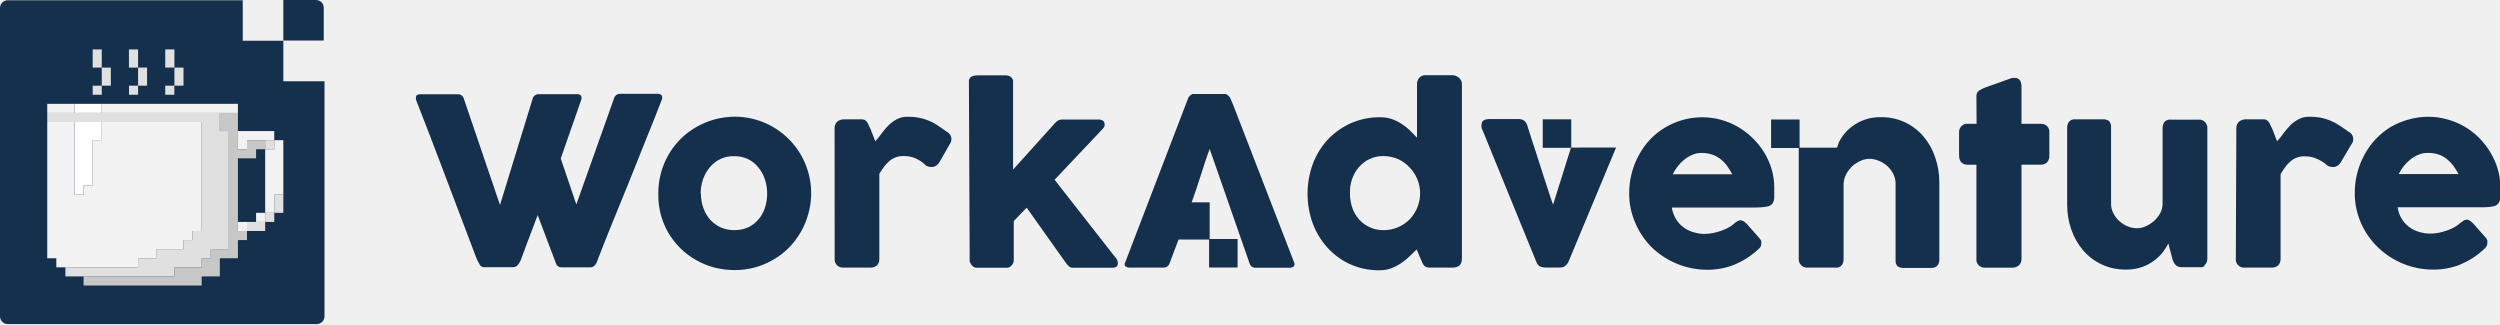
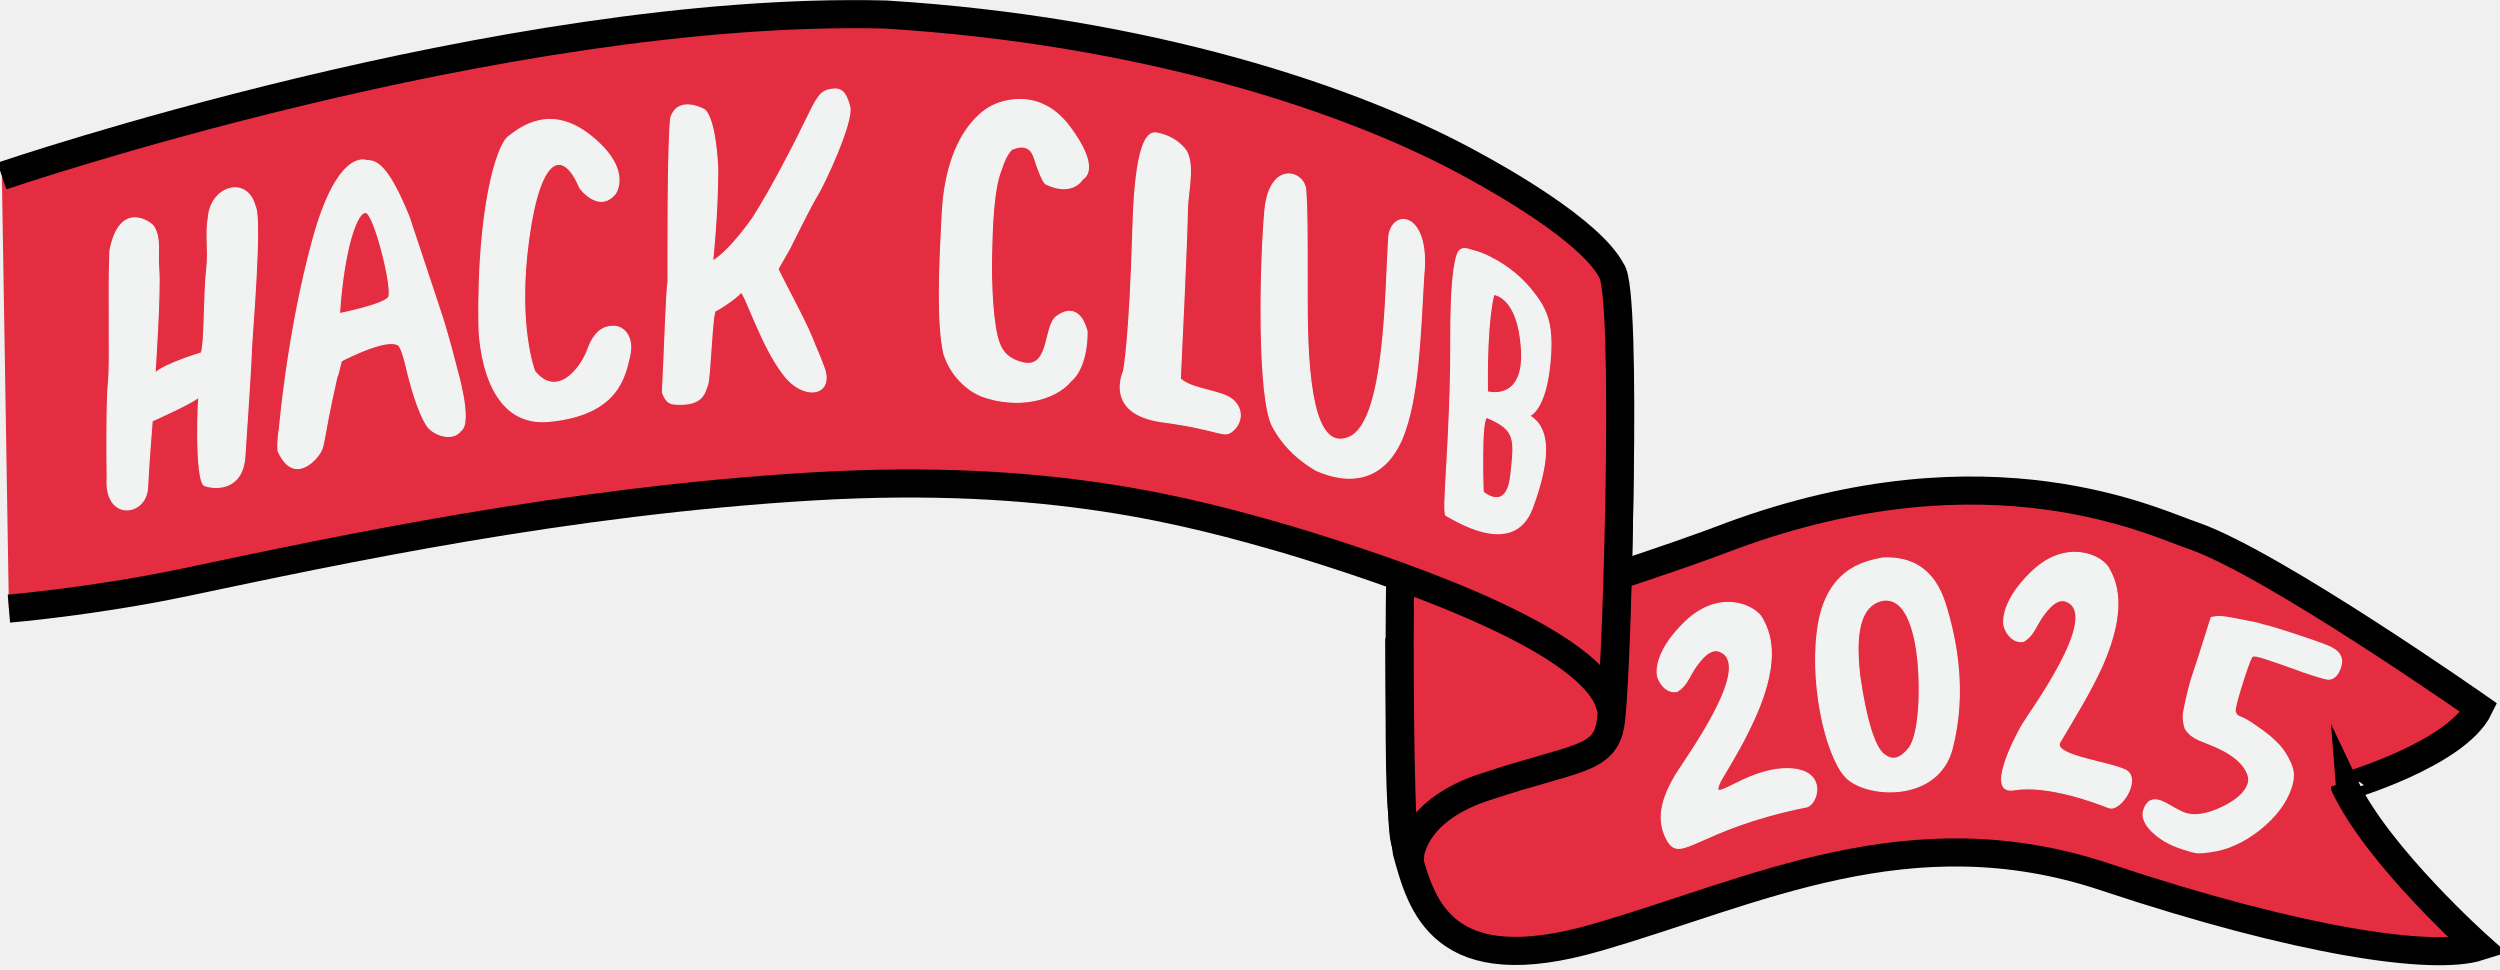
- <svg xmlns="http://www.w3.org/2000/svg" id="Calque_1" data-name="Calque 1" viewBox="0 0 300 38.91">
-   <g id="Calque_2" data-name="Calque 2">
-     <g id="Calque_1-2" data-name="Calque 1-2">
-       <path d="M57.6,32.46c-.09-.16-.19-.32-.27-.49a4.46,4.46,0,0,1-.22-.5c-1.21-3.18-2.4-6.32-3.58-9.45s-2.38-6.26-3.62-9.43v-.13a.2.2,0,0,1,0-.11c0-.26.16-.39.51-.39h4.51a.71.71,0,0,1,.73.53L60,25.25l3.92-12.77a.74.74,0,0,1,.77-.53H69.2a.65.65,0,0,1,.45.11.39.39,0,0,1,.13.32.38.38,0,0,1,0,.15v0l-2.49,7.14,1.87,5.51,4.53-12.74a.74.74,0,0,1,.77-.53h4.41a.65.65,0,0,1,.45.11.37.37,0,0,1,.14.32.38.38,0,0,1,0,.15v0c-.62,1.65-1.29,3.29-1.95,4.92l-2,5c-.66,1.63-1.33,3.26-2,4.91s-1.31,3.24-1.93,4.87a.94.94,0,0,1-.25.34.67.67,0,0,1-.48.2H67.43a.85.85,0,0,1-.47-.12.62.62,0,0,1-.23-.32l-2.21-5.83c-.32.86-.63,1.68-.94,2.49s-.63,1.65-.93,2.49l-.16.42a2.32,2.32,0,0,1-.22.41,1.18,1.18,0,0,1-.28.31.65.65,0,0,1-.38.13H58.18A.59.59,0,0,1,57.6,32.46Z" transform="translate(0 -0.65)" style="fill:#14304c" />
-       <path d="M79,23.87a9.15,9.15,0,0,1,2.68-6.55,8.9,8.9,0,0,1,1.86-1.42,9.41,9.41,0,0,1,4.69-1.25A9.18,9.18,0,0,1,97,26.31a9.21,9.21,0,0,1-2.35,4.08,8.43,8.43,0,0,1-1.87,1.43,9.05,9.05,0,0,1-4.63,1.24,10,10,0,0,1-2.49-.32,9.23,9.23,0,0,1-2.2-.92,8.92,8.92,0,0,1-1.87-1.43,9.65,9.65,0,0,1-1.43-1.87A8.94,8.94,0,0,1,79,23.87Zm5.11,0a5.07,5.07,0,0,0,.29,1.73,4.17,4.17,0,0,0,.81,1.4,3.82,3.82,0,0,0,1.25.93,4.25,4.25,0,0,0,3.33,0A3.78,3.78,0,0,0,91,27a4.13,4.13,0,0,0,.79-1.4,5.58,5.58,0,0,0,0-3.43A4.36,4.36,0,0,0,91,20.74a3.57,3.57,0,0,0-1.24-1,3.77,3.77,0,0,0-1.65-.35,3.63,3.63,0,0,0-2.93,1.33,4.49,4.49,0,0,0-.81,1.43A5.19,5.19,0,0,0,84.08,23.87Z" transform="translate(0 -0.65)" style="fill:#14304c" />
-       <path d="M100.15,16a1,1,0,0,1,.1-.45,1,1,0,0,1,.26-.34,1.29,1.29,0,0,1,.76-.24h2.11a.76.76,0,0,1,.42.09.81.81,0,0,1,.26.26,1.29,1.29,0,0,1,.18.35c.06.13.12.27.19.39l.12.27c0,.15.11.3.18.48s.12.33.19.49l.11.3c.28-.31.55-.62.81-1a9.32,9.32,0,0,1,.82-.95,4.19,4.19,0,0,1,1-.71,2.6,2.6,0,0,1,1.25-.28,6.83,6.83,0,0,1,1.35.11,6,6,0,0,1,2.18.88c.35.23.73.49,1.14.79a1,1,0,0,1,.37,1.54l-1.24,2.17a1.18,1.18,0,0,1-.68.52,1.37,1.37,0,0,1-.89-.13,4.09,4.09,0,0,0-1.24-.87,3.32,3.32,0,0,0-1.42-.29,2.61,2.61,0,0,0-1,.15,2.47,2.47,0,0,0-.75.44,4.46,4.46,0,0,0-.63.67c-.19.26-.39.55-.58.87V31.68a1.11,1.11,0,0,1-.26.8,1.18,1.18,0,0,1-.86.28h-3.15a1,1,0,0,1-1.09-.82.76.76,0,0,1,0-.26Z" transform="translate(0 -0.65)" style="fill:#14304c" />
-       <path d="M116.27,10.75v-.43a.55.55,0,0,1,.14-.33.63.63,0,0,1,.33-.22,2.15,2.15,0,0,1,.62-.08h3.35a1,1,0,0,1,.44.1.7.7,0,0,1,.28.23.64.64,0,0,1,.14.3,1.53,1.53,0,0,1,0,.3V21l5.05-5.6a1.08,1.08,0,0,1,.86-.41h4.3c.52,0,.78.2.78.62a.7.7,0,0,1-.05.25,1.46,1.46,0,0,1-.21.28l-5.75,6.08,7.26,9.28h0a1.08,1.08,0,0,1,.26.37,1,1,0,0,1,.07.35.5.5,0,0,1-.17.44,1,1,0,0,1-.53.12h-4.73a.72.72,0,0,1-.45-.18,3.44,3.44,0,0,1-.46-.55l-4.6-6.48-1.55,1.61v4.53a1.55,1.55,0,0,1,0,.29,1.17,1.17,0,0,1-.14.35,1,1,0,0,1-.29.31.79.79,0,0,1-.47.12h-3.52a.65.65,0,0,1-.43-.13,1.37,1.37,0,0,1-.29-.3,1.87,1.87,0,0,1-.15-.32.53.53,0,0,1,0-.18Z" transform="translate(0 -0.65)" style="fill:#14304c" />
-       <path d="M170,30.58c-.25.26-.53.53-.84.82a7.08,7.08,0,0,1-1,.81,5.7,5.7,0,0,1-1.17.62,3.76,3.76,0,0,1-1.36.25,8.23,8.23,0,0,1-6.27-2.64,9.11,9.11,0,0,1-1.81-2.92,10.45,10.45,0,0,1,0-7.23,8.94,8.94,0,0,1,1.81-2.92,8.48,8.48,0,0,1,6.27-2.65,4.18,4.18,0,0,1,1.4.22,5.31,5.31,0,0,1,1.17.58,6,6,0,0,1,1,.79c.3.29.57.58.84.86V10.74a1.11,1.11,0,0,1,.27-.76,1,1,0,0,1,.82-.31h3.17a1.36,1.36,0,0,1,.39.08,1.17,1.17,0,0,1,.37.22,1.09,1.09,0,0,1,.27.33.86.86,0,0,1,.1.44V31.68c0,.72-.37,1.08-1.13,1.08h-2.75a1.29,1.29,0,0,1-.43-.07.75.75,0,0,1-.26-.21,1.35,1.35,0,0,1-.19-.33,3.63,3.63,0,0,0-.21-.47Zm-8-6.71a5.06,5.06,0,0,0,.28,1.73,4.2,4.2,0,0,0,.82,1.4A3.92,3.92,0,0,0,166,28.27a4.39,4.39,0,0,0,3.07-1.21,4.55,4.55,0,0,0,1.34-3v-.2a4.44,4.44,0,0,0-1.27-3.13,4.27,4.27,0,0,0-1.4-1,4.33,4.33,0,0,0-1.74-.35,3.81,3.81,0,0,0-1.66.35,4.13,4.13,0,0,0-1.29,1,4.31,4.31,0,0,0-.81,1.43A4.68,4.68,0,0,0,162,23.87Z" transform="translate(0 -0.65)" style="fill:#14304c" />
-       <path d="M210.92,30.63a9.48,9.48,0,0,1-2.77,1.77,8.52,8.52,0,0,1-3.27.62,9.61,9.61,0,0,1-6.62-2.64,9.27,9.27,0,0,1-2-2.92,8.8,8.8,0,0,1-.76-3.64,9.5,9.5,0,0,1,1.16-4.55A8.9,8.9,0,0,1,198,17.4,8.45,8.45,0,0,1,199.73,16a9,9,0,0,1,2.13-.94,8.7,8.7,0,0,1,2.43-.34,8.54,8.54,0,0,1,2.25.31,8.43,8.43,0,0,1,2.05.87,9,9,0,0,1,3.12,3.06,8.47,8.47,0,0,1,.89,2,7.61,7.61,0,0,1,.31,2.18v1.19a1.38,1.38,0,0,1-.21.74,1.05,1.05,0,0,1-.65.37,6.67,6.67,0,0,1-1.34.11H200.62a3.57,3.57,0,0,0,.57,1.5,3.45,3.45,0,0,0,1,1,3.79,3.79,0,0,0,1.19.51,4.38,4.38,0,0,0,1.19.16,5.17,5.17,0,0,0,1-.11,6.29,6.29,0,0,0,1-.28,5.15,5.15,0,0,0,.9-.4,2.69,2.69,0,0,0,.67-.49,2.7,2.7,0,0,1,.39-.27.67.67,0,0,1,.34-.09.72.72,0,0,1,.37.13,2.54,2.54,0,0,1,.43.37l1.48,1.68a.83.83,0,0,1,.2.32,1,1,0,0,1,0,.3.78.78,0,0,1-.15.48A2,2,0,0,1,210.92,30.63ZM204.18,19a2.78,2.78,0,0,0-1.06.21,4.13,4.13,0,0,0-1,.59,4.9,4.9,0,0,0-.81.83,5.57,5.57,0,0,0-.58.93h7.14a8,8,0,0,0-.62-1,4,4,0,0,0-.78-.81,3.54,3.54,0,0,0-1-.55A4.22,4.22,0,0,0,204.18,19Z" transform="translate(0 -0.65)" style="fill:#14304c" />
-       <path d="M237.17,12.2a.76.76,0,0,1,.29-.66,3.5,3.5,0,0,1,.82-.41L241.46,10h.25a.76.76,0,0,1,.7.3,1.66,1.66,0,0,1,.17.79v4.42h2.34a1,1,0,0,1,.72.26,1,1,0,0,1,.28.8v2.7a1.15,1.15,0,0,1-.28.87,1,1,0,0,1-.72.27h-2.34V31.69a1,1,0,0,1-.31.8,1.2,1.2,0,0,1-.85.28h-3.17a1,1,0,0,1-1.08-.8,1.41,1.41,0,0,1,0-.29V20.42h-1q-1.08,0-1.08-1.14v-2.7a1,1,0,0,1,.81-1.07h1.29Z" transform="translate(0 -0.65)" style="fill:#14304c" />
-       <path d="M264.64,32.52a.84.84,0,0,1-.39.19,1.74,1.74,0,0,1-.39,0h-2.11a1,1,0,0,1-.44-.1.78.78,0,0,1-.3-.24,1.13,1.13,0,0,1-.21-.35,2.12,2.12,0,0,1-.14-.4l-.46-1.76a6.73,6.73,0,0,1-.62,1,5.19,5.19,0,0,1-1,1,5.56,5.56,0,0,1-1.47.81,5.49,5.49,0,0,1-2,.33,6.64,6.64,0,0,1-5.13-2.3,7.79,7.79,0,0,1-1.42-2.49,8.92,8.92,0,0,1-.5-3V16.05a1.22,1.22,0,0,1,.23-.81.88.88,0,0,1,.73-.27h3.24a1.22,1.22,0,0,1,.83.2,1.08,1.08,0,0,1,.24.79v9.13a2.37,2.37,0,0,0,.27,1.14,3.19,3.19,0,0,0,.72.95,3.35,3.35,0,0,0,1,.63,2.81,2.81,0,0,0,1.15.23,2.47,2.47,0,0,0,1-.23,4,4,0,0,0,1-.63,3.61,3.61,0,0,0,.75-.94,2.38,2.38,0,0,0,.29-1.14V16a1.27,1.27,0,0,1,.09-.47.74.74,0,0,1,.28-.37,1.3,1.3,0,0,1,.34-.15,1.5,1.5,0,0,1,.37,0h3.17a1,1,0,0,1,1.12.84,1,1,0,0,1,0,.24V31.72a1,1,0,0,1-.12.49.93.93,0,0,1-.33.35Z" transform="translate(0 -0.65)" style="fill:#14304c" />
-       <path d="M268.36,16a1,1,0,0,1,.1-.45.89.89,0,0,1,.27-.34,1.26,1.26,0,0,1,.75-.24h2.12a.73.73,0,0,1,.41.09.81.81,0,0,1,.26.26,1.29,1.29,0,0,1,.18.35,2.87,2.87,0,0,0,.2.39,1.45,1.45,0,0,0,.11.27l.18.48c.06.17.12.33.19.49l.12.3c.28-.31.54-.62.8-1a9.32,9.32,0,0,1,.82-.95,4.25,4.25,0,0,1,1-.71,2.57,2.57,0,0,1,1.25-.28,6.83,6.83,0,0,1,1.35.11,5.53,5.53,0,0,1,1.12.33,5.92,5.92,0,0,1,1.06.55c.35.23.74.49,1.15.79a1,1,0,0,1,.53,1.26,1,1,0,0,1-.17.28l-1.28,2.17a1.18,1.18,0,0,1-.68.52,1.37,1.37,0,0,1-.89-.13A4.09,4.09,0,0,0,278,19.7a3.32,3.32,0,0,0-1.42-.29,2.47,2.47,0,0,0-1.71.59,3.94,3.94,0,0,0-.62.67c-.19.26-.39.55-.58.87V31.68a1.12,1.12,0,0,1-.27.8,1.14,1.14,0,0,1-.85.28h-3.15a1,1,0,0,1-1.1-.82,1.13,1.13,0,0,1,0-.26Z" transform="translate(0 -0.65)" style="fill:#14304c" />
-       <path d="M298,30.63a9.67,9.67,0,0,1-2.78,1.77A8.44,8.44,0,0,1,292,33a9.53,9.53,0,0,1-6.62-2.64,9.3,9.3,0,0,1-2.05-2.92,8.86,8.86,0,0,1-.76-3.66,9.5,9.5,0,0,1,1.16-4.55,8.76,8.76,0,0,1,3.11-3.32A9,9,0,0,1,289,15a8.68,8.68,0,0,1,2.42-.34,8.23,8.23,0,0,1,2.26.32,8.54,8.54,0,0,1,3.81,2.21,9.11,9.11,0,0,1,1.35,1.74,8.65,8.65,0,0,1,.89,2,7.66,7.66,0,0,1,.31,2.18v1.19a1.39,1.39,0,0,1-.22.74,1,1,0,0,1-.62.37,6,6,0,0,1-1.33.11H287.72a3.38,3.38,0,0,0,.56,1.5,3.48,3.48,0,0,0,1,1,4,4,0,0,0,1.19.51,4.79,4.79,0,0,0,1.19.15,5.16,5.16,0,0,0,1-.1,7.47,7.47,0,0,0,1-.28,6.18,6.18,0,0,0,.91-.41,3.09,3.09,0,0,0,.66-.48,3.48,3.48,0,0,1,.39-.28A.77.77,0,0,1,296,27a.63.63,0,0,1,.37.12,2.54,2.54,0,0,1,.43.37l1.49,1.68a.94.94,0,0,1,.19.32,1.06,1.06,0,0,1,0,.31.76.76,0,0,1-.15.48A2.45,2.45,0,0,1,298,30.63ZM291.29,19a2.71,2.71,0,0,0-1.06.21,4.27,4.27,0,0,0-1,.59,4.71,4.71,0,0,0-.8.81,4.51,4.51,0,0,0-.58.93h7.17a8,8,0,0,0-.62-1,4.6,4.6,0,0,0-.78-.81,3.29,3.29,0,0,0-1-.54A3.92,3.92,0,0,0,291.29,19Z" transform="translate(0 -0.65)" style="fill:#14304c" />
-       <rect x="145.09" y="28.68" width="3.42" height="3.42" style="fill:#14304c" />
-       <rect x="185.13" y="14.32" width="3.42" height="3.42" style="fill:#14304c" />
-       <rect x="212.53" y="14.34" width="3.42" height="3.42" style="fill:#14304c" />
-       <path d="M220.44,18.37h-4.59V31.68a1,1,0,0,0,.87,1.08,1.13,1.13,0,0,0,.26,0h3.17a1.5,1.5,0,0,0,.37,0,1.19,1.19,0,0,0,.35-.15.8.8,0,0,0,.27-.36,1.36,1.36,0,0,0,.09-.48v-9.1a2.83,2.83,0,0,1,.34-1.17,3.8,3.8,0,0,1,.74-.94,3.85,3.85,0,0,1,1-.63,2.65,2.65,0,0,1,1-.22,2.9,2.9,0,0,1,1.16.24,3.62,3.62,0,0,1,1,.62,3.28,3.28,0,0,1,.78,1.07,2.4,2.4,0,0,1,.22,1v9.16a1.06,1.06,0,0,0,.22.79,1.21,1.21,0,0,0,.82.21h3.24a.92.92,0,0,0,.74-.28,1.2,1.2,0,0,0,.23-.8V22.5a9.22,9.22,0,0,0-.51-3A7.63,7.63,0,0,0,230.8,17a6.56,6.56,0,0,0-5.11-2.29,5.51,5.51,0,0,0-2,.33,5.43,5.43,0,0,0-1.49.82,5.19,5.19,0,0,0-1,1,7.56,7.56,0,0,0-.58.93.61.61,0,0,0,0,.12Z" transform="translate(0 -0.65)" style="fill:#14304c" />
-       <line x1="193.96" y1="17.71" x2="188.52" y2="17.71" style="fill:none" />
-       <path d="M188.52,18.36l-2.15,6.85-.3-.85c-.14-.4-.29-.87-.46-1.4s-.36-1.13-.57-1.76-.41-1.29-.62-1.94-.41-1.28-.62-1.9-.37-1.17-.53-1.67a1,1,0,0,0-1-.75h-3.6c-.44,0-.72.14-.84.41a1.17,1.17,0,0,0,.11,1l6.45,15.8a1,1,0,0,0,.35.44,1.54,1.54,0,0,0,.79.16h1.66a1,1,0,0,0,.63-.18,1.82,1.82,0,0,0,.36-.42l5.75-13.8Z" transform="translate(0 -0.65)" style="fill:#14304c" />
-       <path d="M155.29,32.13l-7.35-19-.35-.8a2.13,2.13,0,0,0-.26-.26.53.53,0,0,0-.4-.14h-3.59a.59.59,0,0,0-.23,0,1.23,1.23,0,0,0-.25.14.77.77,0,0,0-.18.18.4.4,0,0,0-.1.18L135,32.2a.33.33,0,0,0,.06.41.74.74,0,0,0,.45.15h4.12a.72.72,0,0,0,.72-.52l.54-1.43.54-1.42h3.73V24.93H143c.18-.48.36-1,.54-1.54l.54-1.66c.19-.56.36-1.12.54-1.67s.36-1.06.54-1.54l4.79,13.74a.8.8,0,0,0,.27.4.88.88,0,0,0,.5.12h4a.68.68,0,0,0,.53-.17A.41.41,0,0,0,155.29,32.13Z" transform="translate(0 -0.65)" style="fill:#14304c" />
-       <path d="M34,.65h3.92a.93.93,0,0,1,.93.93V5.51H34V.65Z" transform="translate(0 -0.65)" style="fill:#14304c" />
-       <path d="M34,10.4V5.54H29.13V.68H.93A.93.93,0,0,0,0,1.61v37a.93.93,0,0,0,.93.93H38a.93.93,0,0,0,.94-.93V10.4Z" transform="translate(0 -0.65)" style="fill:#14304c" />
-       <polygon points="32.91 16.82 32.91 17.91 31.82 17.91 31.82 19 31.82 20.09 31.82 21.18 31.82 22.27 31.82 23.36 31.82 24.45 31.82 25.54 32.91 25.54 32.91 24.45 32.91 23.36 34 23.36 34 22.27 34 21.18 34 20.09 34 19 34 17.91 34 16.82 32.91 16.82" style="fill:#f2f2f2" />
-       <polygon points="31.82 15.73 30.73 15.73 29.64 15.73 28.55 15.73 28.55 16.82 28.55 17.91 29.64 17.91 29.64 16.82 30.73 16.82 31.82 16.82 32.91 16.82 32.91 15.73 31.82 15.73" style="fill:#f2f2f2" />
-       <rect x="30.73" y="25.54" width="1.09" height="1.09" style="fill:#f2f2f2" />
-       <rect x="28.55" y="26.63" width="1.09" height="1.09" style="fill:#f2f2f2" />
-       <polygon points="20.93 8.11 20.93 9.19 20.93 10.28 22.02 10.28 22.02 9.19 22.02 8.11 20.93 8.11" style="fill:#e0e0e0" />
-       <rect x="19.83" y="10.28" width="1.09" height="1.09" style="fill:#e0e0e0" />
-       <polygon points="20.93 5.93 19.83 5.93 19.83 7.02 19.83 8.11 20.93 8.11 20.93 7.02 20.93 5.93" style="fill:#e0e0e0" />
-       <polygon points="16.57 9.19 16.57 10.28 17.65 10.28 17.65 9.19 17.65 8.11 16.57 8.11 16.57 9.19" style="fill:#e0e0e0" />
-       <rect x="15.48" y="10.28" width="1.09" height="1.09" style="fill:#e0e0e0" />
-       <polygon points="16.57 5.93 15.47 5.93 15.47 7.02 15.47 8.11 16.57 8.11 16.57 7.02 16.57 5.93" style="fill:#e0e0e0" />
-       <polygon points="12.21 9.19 12.21 10.28 13.3 10.28 13.3 9.19 13.3 8.11 12.21 8.11 12.21 9.19" style="fill:#e0e0e0" />
-       <rect x="11.12" y="10.28" width="1.09" height="1.09" style="fill:#e0e0e0" />
-       <polygon points="12.21 5.93 11.12 5.93 11.12 7.02 11.12 8.11 12.21 8.11 12.21 7.02 12.21 5.93" style="fill:#e0e0e0" />
-       <polygon points="30.73 16.82 29.64 16.82 29.64 17.91 28.55 17.91 28.55 16.82 28.55 15.73 28.55 14.64 28.55 13.55 27.46 13.55 26.38 13.55 26.38 14.64 26.38 15.73 27.46 15.73 27.46 16.82 27.46 17.91 27.46 19 27.46 20.09 27.46 21.18 27.46 22.27 27.46 23.36 27.46 24.45 27.46 25.54 27.46 26.63 27.46 27.72 27.46 28.81 27.46 29.9 26.38 29.9 25.29 29.9 25.29 30.99 24.2 30.99 24.2 32.08 23.11 32.08 22.02 32.08 20.93 32.08 20.93 33.17 19.83 33.17 18.74 33.17 17.65 33.17 16.57 33.17 15.47 33.17 14.39 33.17 13.3 33.17 12.21 33.17 11.12 33.17 10.03 33.17 10.03 34.26 11.12 34.26 12.21 34.26 13.3 34.26 14.39 34.26 15.47 34.26 16.57 34.26 17.65 34.26 18.74 34.26 19.83 34.26 20.93 34.26 22.02 34.26 23.11 34.26 24.2 34.26 24.2 33.17 25.29 33.17 26.38 33.17 26.38 32.08 26.38 30.99 27.46 30.99 28.55 30.99 28.55 29.9 28.55 28.81 29.64 28.81 29.64 27.72 28.55 27.72 28.55 26.63 28.55 25.54 28.55 24.45 28.55 23.36 28.55 22.27 28.55 21.18 28.55 20.09 28.55 19 29.64 19 30.73 19 30.73 17.91 31.82 17.91 31.82 16.82 30.73 16.82" style="fill:#c7c7c7" />
-       <polygon points="11.12 12.46 10.03 12.46 8.94 12.46 8.94 13.55 10.03 13.55 11.12 13.55 12.21 13.55 12.21 12.46 11.12 12.46" style="fill:#fff" />
-       <polygon points="10.03 14.64 8.94 14.64 8.94 15.73 8.94 16.82 8.94 17.91 8.94 19 8.94 20.09 8.94 21.18 8.94 22.27 8.94 23.36 10.03 23.36 10.03 22.27 11.12 22.27 11.12 21.18 11.12 20.09 11.12 19 11.12 17.91 11.12 16.82 12.21 16.82 12.21 15.73 12.21 14.64 11.12 14.64 10.03 14.64" style="fill:#fff" />
-       <polygon points="32.91 23.36 32.91 24.45 32.91 25.54 34 25.54 34 24.45 34 23.36 32.91 23.36" style="fill:#e0e0e0" />
-       <rect x="31.82" y="25.54" width="1.09" height="1.09" style="fill:#e0e0e0" />
-       <rect x="31.82" y="16.82" width="1.09" height="1.09" style="fill:#e0e0e0" />
-       <polygon points="29.64 26.63 29.64 27.72 30.73 27.72 31.82 27.72 31.82 26.63 30.73 26.63 29.64 26.63" style="fill:#e0e0e0" />
-       <polygon points="26.38 14.64 26.38 13.55 25.29 13.55 24.2 13.55 23.11 13.55 22.02 13.55 20.93 13.55 19.83 13.55 18.74 13.55 17.65 13.55 16.57 13.55 15.47 13.55 14.39 13.55 13.3 13.55 12.21 13.55 11.12 13.55 10.03 13.55 8.94 13.55 7.85 13.55 6.76 13.55 5.67 13.55 5.67 14.64 6.76 14.64 7.85 14.64 8.94 14.64 10.03 14.64 11.12 14.64 12.21 14.64 13.3 14.64 14.39 14.64 15.47 14.64 16.57 14.64 17.65 14.64 18.74 14.64 19.83 14.64 20.93 14.64 22.02 14.64 23.11 14.64 24.2 14.64 24.2 15.73 24.2 16.82 24.2 17.91 24.2 19 24.2 20.09 24.2 21.18 24.2 22.27 24.2 23.36 24.2 24.45 24.2 25.54 24.2 26.63 24.2 27.72 23.11 27.72 23.11 28.81 22.02 28.81 22.02 29.9 20.93 29.9 19.83 29.9 18.74 29.9 18.74 30.99 17.65 30.99 16.57 30.99 16.57 32.08 15.47 32.08 14.39 32.08 13.3 32.08 12.21 32.08 11.12 32.08 10.03 32.08 8.94 32.08 7.85 32.08 7.85 33.17 8.94 33.17 10.03 33.17 11.12 33.17 12.21 33.17 13.3 33.17 14.39 33.17 15.47 33.17 16.57 33.17 17.65 33.17 18.74 33.17 19.83 33.17 20.93 33.17 20.93 32.08 22.02 32.08 23.11 32.08 24.2 32.08 24.2 30.99 25.29 30.99 25.29 29.9 26.38 29.9 27.46 29.9 27.46 28.81 27.46 27.72 27.46 26.63 27.46 25.54 27.46 24.45 27.46 23.36 27.46 22.27 27.46 21.18 27.46 20.09 27.46 19 27.46 17.91 27.46 16.82 27.46 15.73 26.38 15.73 26.38 14.64" style="fill:#e0e0e0" />
-       <polygon points="27.46 12.46 26.38 12.46 25.29 12.46 24.2 12.46 23.11 12.46 22.02 12.46 20.93 12.46 19.83 12.46 18.74 12.46 17.65 12.46 16.57 12.46 15.47 12.46 14.39 12.46 13.3 12.46 12.21 12.46 12.21 13.55 13.3 13.55 14.39 13.55 15.47 13.55 16.57 13.55 17.65 13.55 18.74 13.55 19.83 13.55 20.93 13.55 22.02 13.55 23.11 13.55 24.2 13.55 25.29 13.55 26.38 13.55 27.46 13.55 28.55 13.55 28.55 12.46 27.46 12.46" style="fill:#f2f2f2" />
-       <polygon points="22.02 14.64 20.93 14.64 19.83 14.64 18.74 14.64 17.65 14.64 16.57 14.64 15.47 14.64 14.39 14.64 13.3 14.64 12.21 14.64 12.21 15.73 12.21 16.82 11.12 16.82 11.12 17.91 11.12 19 11.12 20.09 11.12 21.18 11.12 22.27 10.03 22.27 10.03 23.36 8.94 23.36 8.94 22.27 8.94 21.18 8.94 20.09 8.94 19 8.94 17.91 8.94 16.82 8.94 15.73 8.94 14.64 7.85 14.64 6.76 14.64 5.67 14.64 5.67 15.73 5.67 16.82 5.67 17.91 5.67 19 5.67 20.09 5.67 21.18 5.67 22.27 5.67 23.36 5.67 24.45 5.67 25.54 5.67 26.63 5.67 27.72 5.67 28.81 5.67 29.9 5.67 30.99 6.76 30.99 6.76 32.08 7.85 32.08 8.94 32.08 10.03 32.08 11.12 32.08 12.21 32.08 13.3 32.08 14.39 32.08 15.47 32.08 16.57 32.08 16.57 30.99 17.65 30.99 18.74 30.99 18.74 29.9 19.83 29.9 20.93 29.9 22.02 29.9 22.02 28.81 23.11 28.81 23.11 27.72 24.2 27.72 24.2 26.63 24.2 25.54 24.2 24.45 24.2 23.36 24.2 22.27 24.2 21.18 24.2 20.09 24.2 19 24.2 17.91 24.2 16.82 24.2 15.73 24.2 14.64 23.11 14.64 22.02 14.64" style="fill:#f2f2f2" />
-       <polygon points="7.85 13.55 8.94 13.55 8.94 12.46 7.85 12.46 6.76 12.46 5.67 12.46 5.67 13.55 6.76 13.55 7.85 13.55" style="fill:#f2f2f2" />
+ <svg xmlns="http://www.w3.org/2000/svg" width="534" height="207" viewBox="0 0 534 207" fill="none">
+   <g clip-path="url(#clip0_1_2)">
+     <mask id="mask0_1_2" style="mask-type:luminance" maskUnits="userSpaceOnUse" x="0" y="0" width="534" height="207">
+       <path d="M534 0H0V207H534V0Z" fill="white" />
+     </mask>
+     <g mask="url(#mask0_1_2)">
+       <mask id="mask1_1_2" style="mask-type:luminance" maskUnits="userSpaceOnUse" x="0" y="0" width="534" height="207">
+         <path d="M534 0H0V207H534V0Z" fill="white" />
+       </mask>
+       <g mask="url(#mask1_1_2)">
+         <path d="M529.5 151.2C529.5 151.2 485.7 120.5 468.7 114.5C460.7 111.9 425.3 94 369.7 114.5C369.7 114.5 342.3 125.2 304.1 134.9L298.9 138.1C299 171.2 299 170.9 300.5 182C303.6 193.3 307.9 209.9 341.2 200.2C374.5 190.6 407.9 173.4 449.6 187.3C491.3 201.2 519.7 205.3 529.5 202.2C529.5 202.2 508 183 500.9 168C500.9 168.1 524.7 161.1 529.5 151.2Z" fill="#E42D40" stroke="black" stroke-width="6" stroke-miterlimit="10" />
+         <path d="M354.1 144.6C354.1 144.6 352.6 139.9 360 132.8C367.4 125.7 375 129.4 376.4 132.1C377.9 134.8 380.5 140.4 375 152.9C372.5 158.4 371 160.9 367.5 166.8C364.7 172.6 372.6 164.2 381.7 164.2C390.8 164.2 388.2 172.3 385.6 172.4C362.4 177.1 359 184.7 356.1 179.4C353.2 174.2 356 168.9 357.9 165.6C359.9 162.3 374.3 142.7 367.7 139.3C365.6 138.1 363.6 140.4 362 142.7C360.7 144.7 360.2 146.5 358.2 147.7C356.3 148 354.8 146.6 354.1 144.6Z" fill="#F1F2F2" stroke="#F1F2F2" stroke-width="0.25" stroke-miterlimit="10" />
+         <path d="M428.125 133.906C428.125 133.906 426.625 129.206 434.025 122.106C441.425 115.006 449.025 118.706 450.425 121.406C451.925 124.106 454.525 129.706 449.025 142.206C446.525 147.706 443.5 152.6 440 158.5C438.275 161.407 450.5 162.75 454 164.5C457.5 166.25 453 173.5 450.425 172.5C447.849 171.5 437.5 167.5 430.125 168.706C424.249 169.668 430.025 158.206 431.925 154.906C433.925 151.606 448.325 132.006 441.725 128.606C439.625 127.406 437.625 129.706 436.025 132.006C434.725 134.006 434.225 135.806 432.225 137.006C430.325 137.306 428.825 135.906 428.125 133.906Z" fill="#F1F2F2" stroke="#F1F2F2" stroke-width="0.25" stroke-miterlimit="10" />
+         <path d="M415.5 129C418 137 420 148 417 159.8C414 171.6 398.2 170.5 394.1 165.8C389.9 161.1 386.3 145.2 388.5 132.9C390.8 120.5 399.8 119.8 402.1 119.2C408 118.9 413.084 121.268 415.5 129ZM402.3 128.2C396.1 129.3 396.6 138.4 397.2 144.2C398.7 154.7 400.5 159.1 402 160.8C404 162.6 405.6 162.4 407.8 159.8C408.9 158.2 409.5 155.4 409.8 151.7C410.1 148 409.9 144.6 409.9 144.6C409.9 144.6 409.7 127.3 402.3 128.2Z" fill="#F1F2F2" stroke="#F1F2F2" stroke-width="0.25" stroke-miterlimit="10" />
+         <path d="M301.2 182.6C301.2 182.6 301.9 172.9 317.5 168C336.4 161.7 342.7 162.5 344 154.6C345.3 146.7 346.7 88 345.4 84C344 80 334.3 100.1 312 107.7C312 107.7 299.4 108.3 299.1 123C298.8 135.7 299 173.8 299.9 178.8C300.6 182.2 301.2 182.6 301.2 182.6Z" fill="#E42D40" stroke="black" stroke-width="6" stroke-miterlimit="10" />
+         <path d="M0.4 37.6C0.4 37.6 107.4 1.1 189.1 3.1C244.4 6.5 289 21 315.2 35.6C319.6 38 339.6 49.1 344.2 57.8C347.8 61.9 345.3 141.5 344.3 148.4C344.2 152.9 344.4 151.5 343.2 148.8C336.1 134.9 295.7 121.5 275.2 115.3C254.4 109.3 224.2 100.9 173.6 103.9C121 107 72.2 117.5 39.9 124.3C20 128.5 1.9 130 1.9 130" fill="#E42D40" />
+         <path d="M0.4 37.6C0.4 37.6 107.4 1.1 189.1 3.1C244.4 6.5 289 21 315.2 35.6C319.6 38 339.6 49.1 344.2 57.8C347.8 61.9 345.3 141.5 344.3 148.4C344.2 152.9 344.4 151.5 343.2 148.8C336.1 134.9 295.7 121.5 275.2 115.3C254.4 109.3 224.2 100.9 173.6 103.9C121 107 72.2 117.5 39.9 124.3C20 128.5 1.9 130 1.9 130" stroke="black" stroke-width="6" stroke-miterlimit="10" />
+         <path d="M87.4 46.4C88.4 49.4 90.2 54.8 94 66.3C95.7 71.3 97.5 78.6 97.5 78.6C97.5 78.6 101 90.3 98.4 92C96.8 94.2 93 93.1 91.4 91.2C89.2 88.1 87.4 81.1 86.5 77.2C86.1 75.6 85.5 74 85.1 73.7C83.5 72.8 80.5 73.9 78.7 74.5C76.3 75.4 73.8 76.6 72.9 77.1C70.8 85.8 73.6 73 70.8 85.8C69.6 91.5 69.3 94.2 68.8 95.8C68.2 97.7 62.8 104.1 59.4 96.3C59.2 94.1 59.7 91.5 59.7 91.5C59.7 91.5 61.4 71.1 66.8 51.3C72.2 31.5 78.3 34.3 78.3 34.3C80.3 34.3 82.8 35 87.4 46.4ZM72.5 67C72.5 67 82 65.1 83 63.5C84 61.9 80.1 46 78.2 45.4C76.4 44.9 73.5 52.4 72.5 67Z" fill="#F1F2F2" stroke="#F1F2F2" stroke-width="0.25" stroke-miterlimit="10" />
+         <path d="M150.4 23.4C150.4 23.4 144.9 20.3 143.3 25.1C142.6 30.1 142.7 56.2 142.7 60.2C142.3 62.5 142 74.5 141.5 83.8C142 85.3 142.8 86.3 144.1 86.3C150.4 86.8 150.5 83.6 151.1 82.3C151.7 81 152.1 66.6 152.8 66.4C153.4 66.2 157.4 63.6 158.2 62.5C158.9 61.6 162.9 75.2 168.3 81.1C172.6 85.6 178.4 84.1 175.8 78C175.1 76 174.1 73.9 173.5 72.3C171.7 67.8 166.1 57.8 166.2 57.4C166.3 57.2 168.6 53.2 168.6 53.2C168.6 53.2 173.3 43.7 174.4 42C176.1 39.3 182.3 25.9 181.5 22.8C180.7 19.7 179.7 18.7 177.5 19.1C175.3 19.5 174.7 20.4 172.2 25.6C169.7 30.8 164.4 41 160.9 46.4C160.9 46.4 156.1 53.5 152.2 55.8C152.2 55.8 153.3 46.1 153.3 35.9C152.7 24.4 150.4 23.4 150.4 23.4Z" fill="#F1F2F2" stroke="#F1F2F2" stroke-width="0.25" stroke-miterlimit="10" />
+         <path d="M231.3 38.2C231.3 38.2 235.4 36.3 228.4 27C221.4 17.7 212.2 22.5 212.2 22.5C212.2 22.5 202.4 26.2 201.3 45.2C200.6 58.3 200.2 68.8 201.6 75.5C203.5 81.5 208.1 84 209.7 84.6C217.3 87.4 225.4 85.5 228.8 81.3C228.8 81.3 232.2 78.9 232.2 70.8C231 66.2 228.4 65.6 225.7 67.6C223 69.5 224.3 78.3 219 77.6C215.7 77 214.1 75.3 213.4 73.2C212.1 69.8 211.6 61 211.8 53.7C211.9 49.7 212.1 40.5 213.8 36.4C214.4 34.5 215.1 32.9 216.1 31.9C219.2 30.6 220.4 32 221 33.9C221.4 35.3 222.7 38.9 223.4 39.3C225.7 40.4 229.2 41.2 231.3 38.2Z" fill="#F1F2F2" stroke="#F1F2F2" stroke-width="0.25" stroke-miterlimit="10" />
+         <path d="M246.9 28.4C245.1 28.2 242.5 30.3 242 48.7C241.3 73.2 240 79.3 240 79.3C240 79.3 235.7 88.4 248.3 90.1C261 91.8 261.3 93.7 263.3 92C265.3 90.3 265.6 87.4 263.3 85.4C261 83.4 254.4 83.2 252.1 80.9C252.1 80.9 253.6 50 253.6 45.3C253.6 41.5 255.1 35.9 253.6 32.7C253.4 32 251.2 29.1 246.9 28.4Z" fill="#F1F2F2" stroke="#F1F2F2" stroke-width="0.25" stroke-miterlimit="10" />
+         <path d="M270.2 44.9C269.2 55.5 268.5 85.1 271.9 91.2C274.6 96.1 278.2 98.7 281 100.4C288.5 103.8 295.8 102.6 299.6 93.4C302.9 85.1 303.3 73.1 304.1 58.9C305.6 44.6 296.6 44.4 296.6 51.4C295.9 62.8 295.9 90.1 288.2 93.4C280.5 96.7 279.2 80.6 279.2 64.2C279.2 47.8 279.2 44.6 278.9 40.6C278.6 36.4 271.2 34.3 270.2 44.9Z" fill="#F1F2F2" stroke="#F1F2F2" stroke-width="0.25" stroke-miterlimit="10" />
+         <path d="M329.8 66C331 68.4 331.6 71.6 331.1 77.1C330.2 87.7 326.7 88.8 326.7 88.8C330.9 91.3 331.4 97.4 327.3 108.5C323.2 119.6 309.9 110.5 308.9 110.1C307.9 109.7 310 93.5 309.9 71.6C309.9 60.9 310.6 56.2 311.3 54.3C312 52.3 314 53.4 314.5 53.5C315.8 53.8 317.1 54.3 318.4 55C322.6 57.1 325.5 59.9 327.3 62.2C328.6 63.8 329.4 65.1 329.8 66ZM319.1 62.9C319.1 62.9 317.5 67.5 317.7 83.7C317.7 83.7 325.7 86 325 74.6C324.3 63.2 319.1 62.9 319.1 62.9ZM317.7 89.2C316.2 88.6 316.8 105.1 316.8 105.1C316.8 105.1 321.8 109.5 322.7 101.6C323.6 93.7 323.8 91.8 317.7 89.2Z" fill="#F1F2F2" stroke="#F1F2F2" stroke-width="0.25" stroke-miterlimit="10" />
+         <path d="M23.5 53.5C23.1 62 23.6 77.1 23.2 81.3C22.8 85.2 22.8 95.3 22.9 102.1C22.3 111.3 31.1 110.3 31.5 104.3C31.8 98.3 32.5 89.9 32.5 89.9C32.5 89.9 42.9 85.3 42.6 84.5C42.3 83.7 41.6 102.9 43.7 103.7C45.8 104.5 51.8 104.9 52.3 97.5C52.8 90.1 53.7 76.4 53.7 74.7C53.7 73 56 46.7 54.5 44.1C52.8 37.4 44.9 39.8 44.5 46.6C43.9 49.8 44.6 53.4 44.2 57.1C43.5 63.1 43.8 73.3 43 75.4C43 75.4 35.5 77.6 33.1 79.7C33.1 79.7 34.3 62.1 33.9 57.5C33.6 54.1 34.4 51.1 32.9 48.5C32.4 47.5 25.6 42.6 23.5 53.5Z" fill="#F1F2F2" stroke="#F1F2F2" stroke-width="0.25" stroke-miterlimit="10" />
+         <path d="M131.4 41.4C131.4 41.4 135.2 36.4 126.4 29.2C117.6 22 111.1 27.3 108.6 29.2C106.1 31.1 102 44.6 102.3 69.1C102.3 69.1 102.1 91.4 117.2 90C132.3 88.6 133.5 80.1 134.5 76C135.4 71.9 133.2 69.7 131.1 69.7C129 69.7 127 70.6 125.5 74.8C123.9 79 118.9 85.1 114.2 79.3C114.2 79.3 110.4 69.7 112.9 51.2C115.4 32.8 120.3 31.7 123.9 40.2C123.9 40.2 127.9 45.6 131.4 41.4Z" fill="#F1F2F2" stroke="#F1F2F2" stroke-width="0.25" stroke-miterlimit="10" />
+       </g>
    </g>
+     <path d="M483.379 133.331C484.752 133.658 486.803 134.269 489.532 135.163C494.434 136.77 497.274 137.794 498.055 138.235C500.006 139.245 500.681 140.669 500.078 142.507C499.53 144.177 498.682 145.071 497.533 145.188C497.2 145.264 495.948 144.946 493.775 144.234C493.386 144.106 492.689 143.878 491.687 143.549C490.703 143.165 489.876 142.863 489.208 142.644C487.611 142.059 485.838 141.446 483.889 140.807C482.329 140.296 481.43 140.125 481.189 140.293C480.949 140.461 480.409 141.826 479.569 144.387C478.127 148.787 477.454 151.311 477.549 151.96C477.682 152.496 478.027 152.856 478.583 153.039C479.363 153.294 480.553 153.993 482.153 155.134C483.77 156.22 485.092 157.27 486.116 158.284C487.252 159.335 488.175 160.563 488.887 161.968C489.654 163.391 490.021 164.622 489.989 165.66C489.975 166.457 489.812 167.329 489.502 168.276C488.443 171.506 486.196 174.501 482.762 177.262C479.347 179.966 475.833 181.559 472.221 182.04C470.795 182.251 469.785 182.321 469.192 182.25C468.598 182.178 467.578 181.905 466.13 181.431C463.345 180.518 461.142 179.241 459.522 177.599C457.901 175.957 457.328 174.413 457.803 172.965C458.442 171.015 459.68 170.342 461.518 170.944C461.908 171.072 462.623 171.43 463.664 172.018C465.114 172.863 466.173 173.396 466.842 173.615C468.791 174.254 471.328 173.852 474.453 172.409C477.597 170.911 479.47 169.243 480.072 167.405C480.346 166.57 480.212 165.662 479.67 164.682C478.528 162.52 475.961 160.66 471.969 159.105C470.985 158.72 470.195 158.4 469.601 158.143C469.062 157.905 468.495 157.565 467.9 157.123C467.379 156.644 467.015 156.247 466.81 155.933C466.604 155.619 466.444 155.073 466.329 154.295C466.214 153.517 466.201 152.804 466.291 152.154C466.454 151.468 466.662 150.457 466.915 149.121C467.224 147.803 467.551 146.523 467.897 145.279C468.317 143.998 468.883 142.272 469.595 140.1L472.223 131.802L473.501 131.573C474.149 131.477 475.716 131.682 478.202 132.189C480.707 132.64 482.432 133.021 483.379 133.331Z" fill="#F1F2F2" />
  </g>
+   <defs>
+     <clipPath id="clip0_1_2">
+       <rect width="534" height="207" fill="white" />
+     </clipPath>
+   </defs>
</svg>
